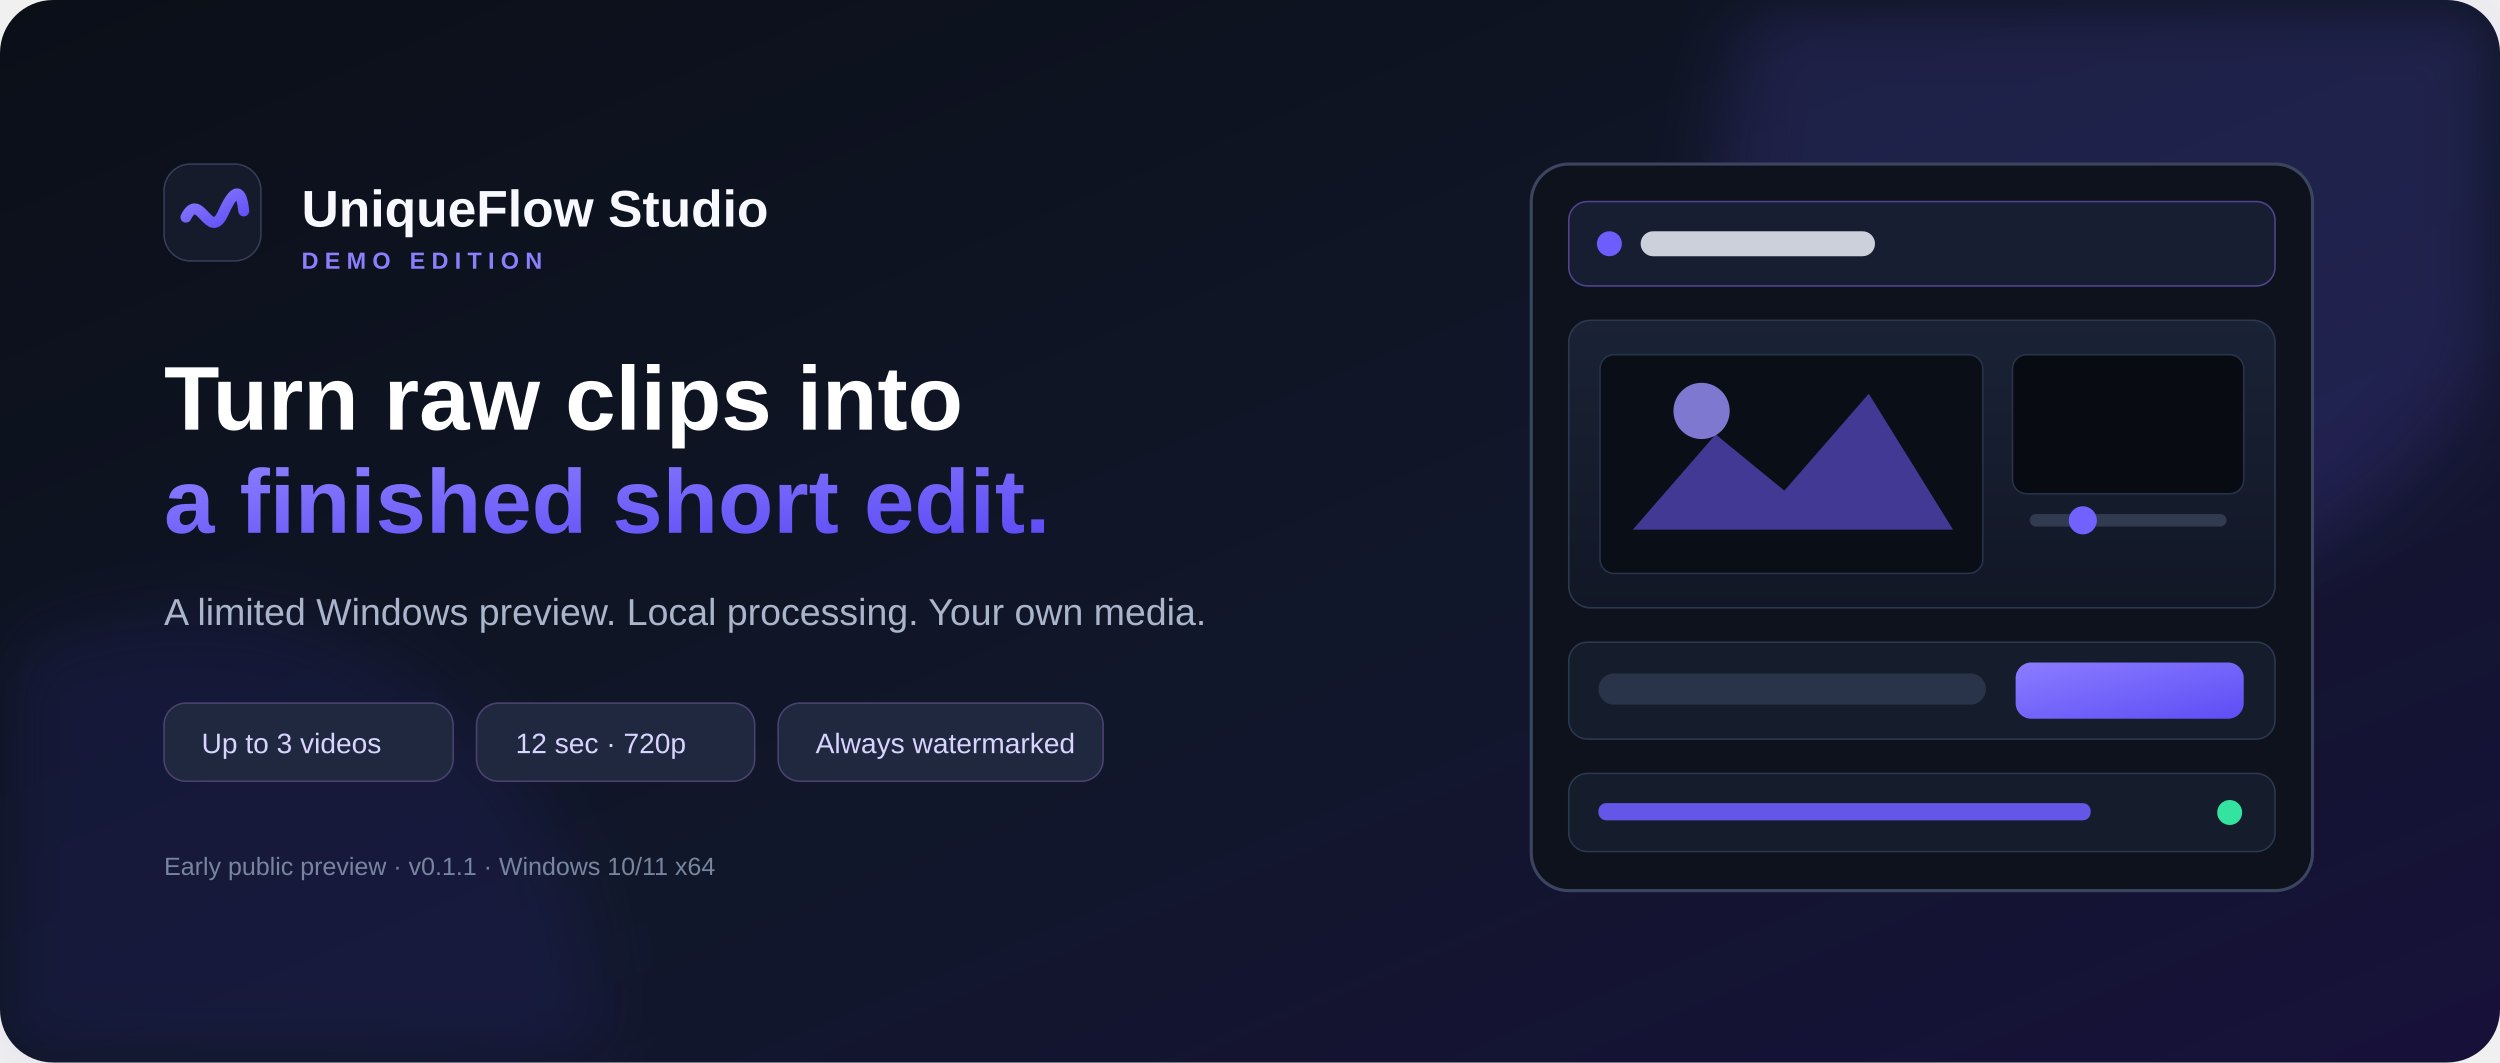
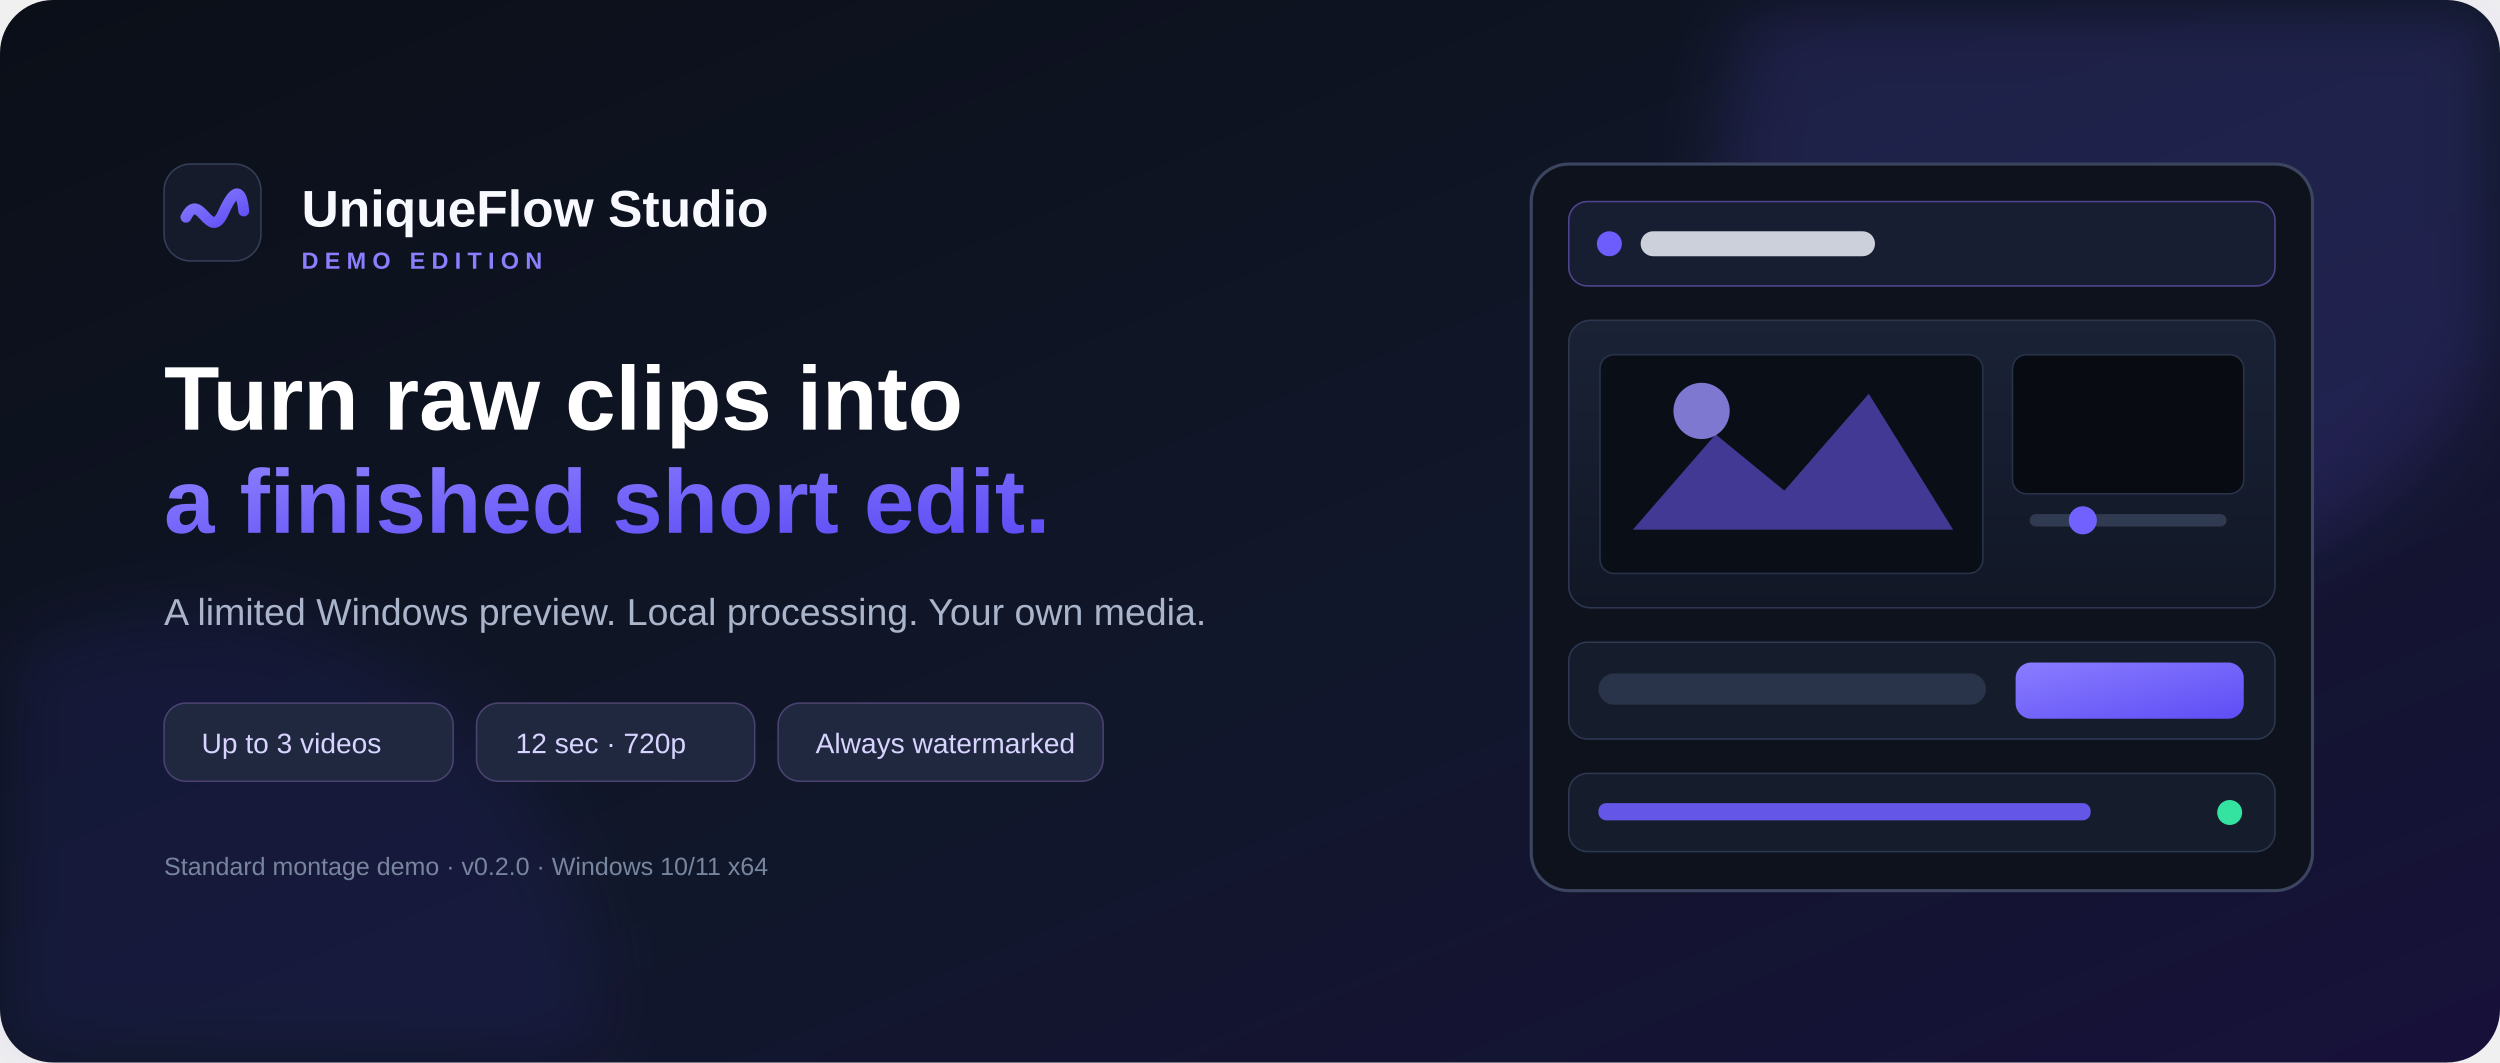
<svg xmlns="http://www.w3.org/2000/svg" width="1600" height="680" viewBox="0 0 1600 680" role="img" aria-label="UniqueFlow Studio Demo Edition">
  <defs>
    <linearGradient id="bg" x1="0" y1="0" x2="1" y2="1">
      <stop offset="0" stop-color="#0b0f18" />
      <stop offset="0.55" stop-color="#11172a" />
      <stop offset="1" stop-color="#17113a" />
    </linearGradient>
    <linearGradient id="accent" x1="0" y1="0" x2="1" y2="1">
      <stop offset="0" stop-color="#8a7dff" />
      <stop offset="1" stop-color="#5e4df5" />
    </linearGradient>
    <linearGradient id="screen" x1="0" y1="0" x2="0" y2="1">
      <stop offset="0" stop-color="#1a2236" />
      <stop offset="1" stop-color="#111725" />
    </linearGradient>
    <filter id="glow" x="-100%" y="-100%" width="300%" height="300%">
      <feGaussianBlur stdDeviation="22" />
    </filter>
  </defs>
  <rect width="1600" height="680" rx="34" fill="url(#bg)" />
  <circle cx="1360" cy="115" r="260" fill="#6d5dfc" opacity=".16" filter="url(#glow)" />
  <circle cx="120" cy="650" r="260" fill="#4335c9" opacity=".12" filter="url(#glow)" />
  <g transform="translate(105 105)">
    <rect width="62" height="62" rx="17" fill="#151b2a" stroke="#343e58" />
    <path d="M14 34 C23 16, 29 51, 38 31 S50 20, 51 30" fill="none" stroke="url(#accent)" stroke-width="7" stroke-linecap="round" />
    <text x="88" y="40" fill="#f8f9ff" font-family="Segoe UI,Arial,sans-serif" font-size="33" font-weight="700">UniqueFlow Studio</text>
    <text x="88" y="67" fill="#8b7fff" font-family="Segoe UI,Arial,sans-serif" font-size="15" font-weight="700" letter-spacing="4">DEMO EDITION</text>
    <text x="0" y="170" fill="#ffffff" font-family="Segoe UI,Arial,sans-serif" font-size="58" font-weight="700">Turn raw clips into</text>
    <text x="0" y="236" fill="url(#accent)" font-family="Segoe UI,Arial,sans-serif" font-size="58" font-weight="700">a finished short edit.</text>
    <text x="0" y="295" fill="#aab5cc" font-family="Segoe UI,Arial,sans-serif" font-size="24">A limited Windows preview. Local processing. Your own media.</text>
    <g transform="translate(0 345)" font-family="Segoe UI,Arial,sans-serif" font-size="18">
      <rect width="185" height="50" rx="14" fill="#202840" stroke="#4b426f" />
      <text x="24" y="32" fill="#d8d4ff">Up to 3 videos</text>
      <rect x="200" width="178" height="50" rx="14" fill="#202840" stroke="#4b426f" />
      <text x="225" y="32" fill="#d8d4ff">12 sec · 720p</text>
      <rect x="393" width="208" height="50" rx="14" fill="#202840" stroke="#4b426f" />
      <text x="417" y="32" fill="#d8d4ff">Always watermarked</text>
    </g>
-     <text x="0" y="455" fill="#77859e" font-family="Segoe UI,Arial,sans-serif" font-size="16">Early public preview · v0.1.1 · Windows 10/11 x64</text>
+     <text x="0" y="455" fill="#77859e" font-family="Segoe UI,Arial,sans-serif" font-size="16">Standard montage demo · v0.2.0 · Windows 10/11 x64</text>
  </g>
  <g transform="translate(980 105)">
    <rect width="500" height="465" rx="24" fill="#0d121d" stroke="#3c4560" stroke-width="2" />
    <rect x="24" y="24" width="452" height="54" rx="12" fill="#171e31" stroke="#4f4490" />
    <circle cx="50" cy="51" r="8" fill="#6d5dfc" />
    <rect x="70" y="43" width="150" height="16" rx="8" fill="#e9ecf5" opacity=".86" />
    <rect x="24" y="100" width="452" height="184" rx="14" fill="url(#screen)" stroke="#2d3850" />
    <rect x="44" y="122" width="245" height="140" rx="9" fill="#0a0e16" stroke="#28334a" />
    <path d="M65 234 L118 173 L162 209 L216 147 L270 234 Z" fill="#6d5dfc" opacity=".55" />
    <circle cx="109" cy="158" r="18" fill="#9c92ff" opacity=".8" />
    <rect x="308" y="122" width="148" height="89" rx="9" fill="#080b11" stroke="#28334a" />
    <rect x="319" y="224" width="126" height="8" rx="4" fill="#303a50" />
    <circle cx="353" cy="228" r="9" fill="#7161ff" />
    <rect x="24" y="306" width="452" height="62" rx="12" fill="#151c2b" stroke="#2c3850" />
    <rect x="43" y="326" width="248" height="20" rx="10" fill="#29334a" />
    <rect x="310" y="319" width="146" height="36" rx="10" fill="url(#accent)" />
    <rect x="24" y="390" width="452" height="50" rx="12" fill="#151c2b" stroke="#2c3850" />
    <rect x="43" y="409" width="315" height="11" rx="5" fill="#6d5dfc" opacity=".9" />
    <circle cx="447" cy="415" r="8" fill="#35e3a0" />
  </g>
</svg>
